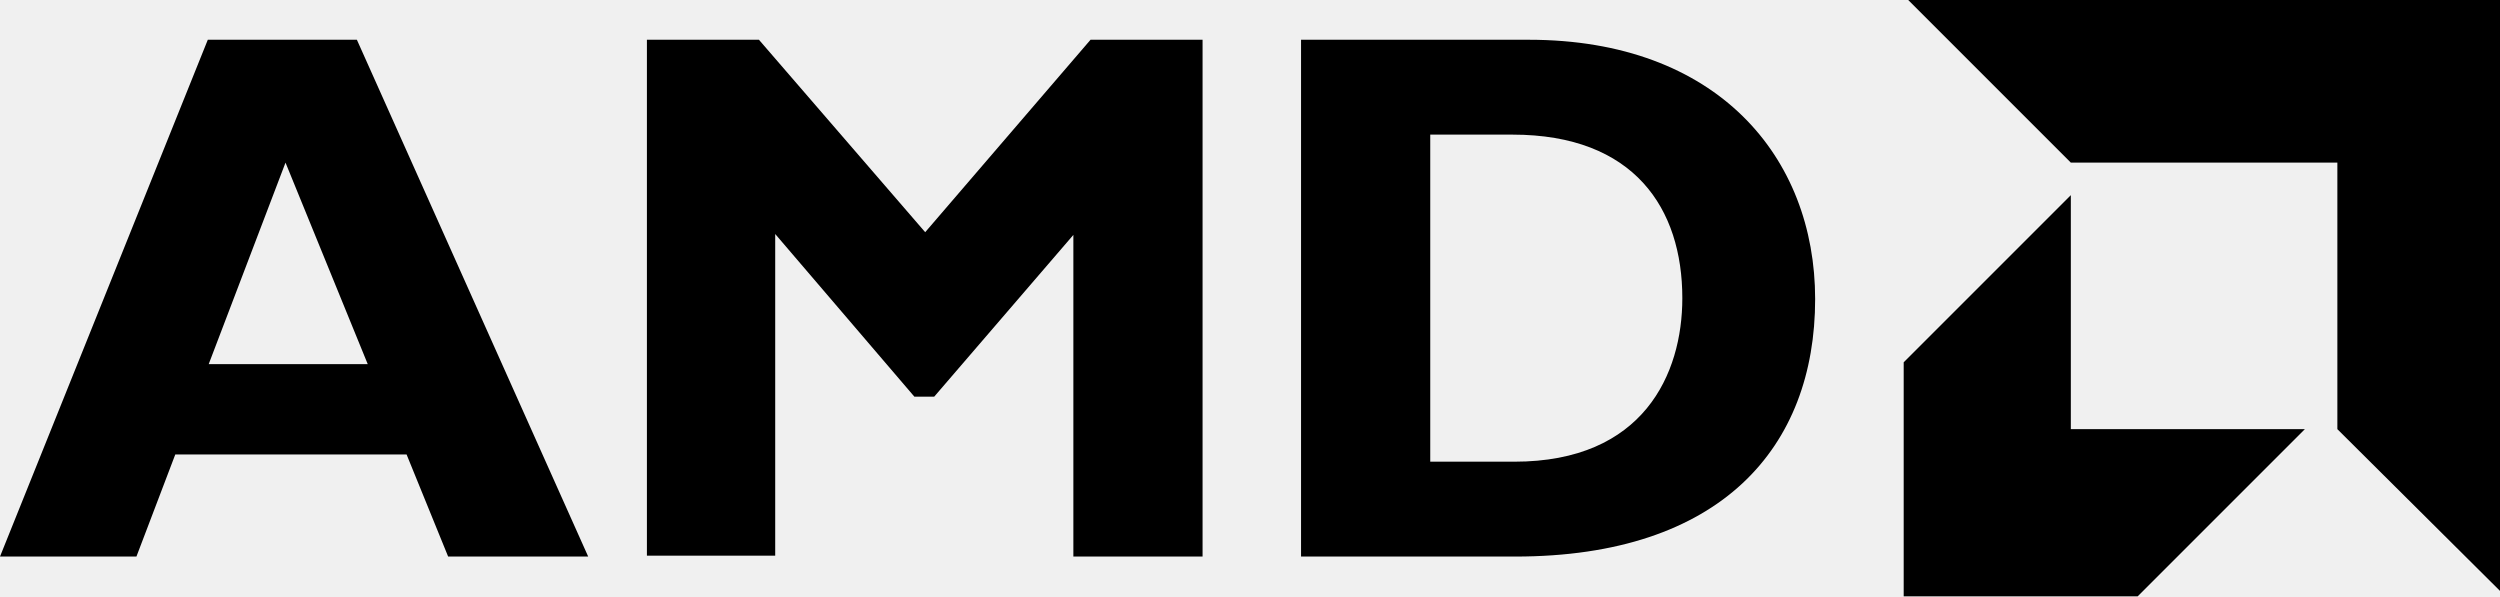
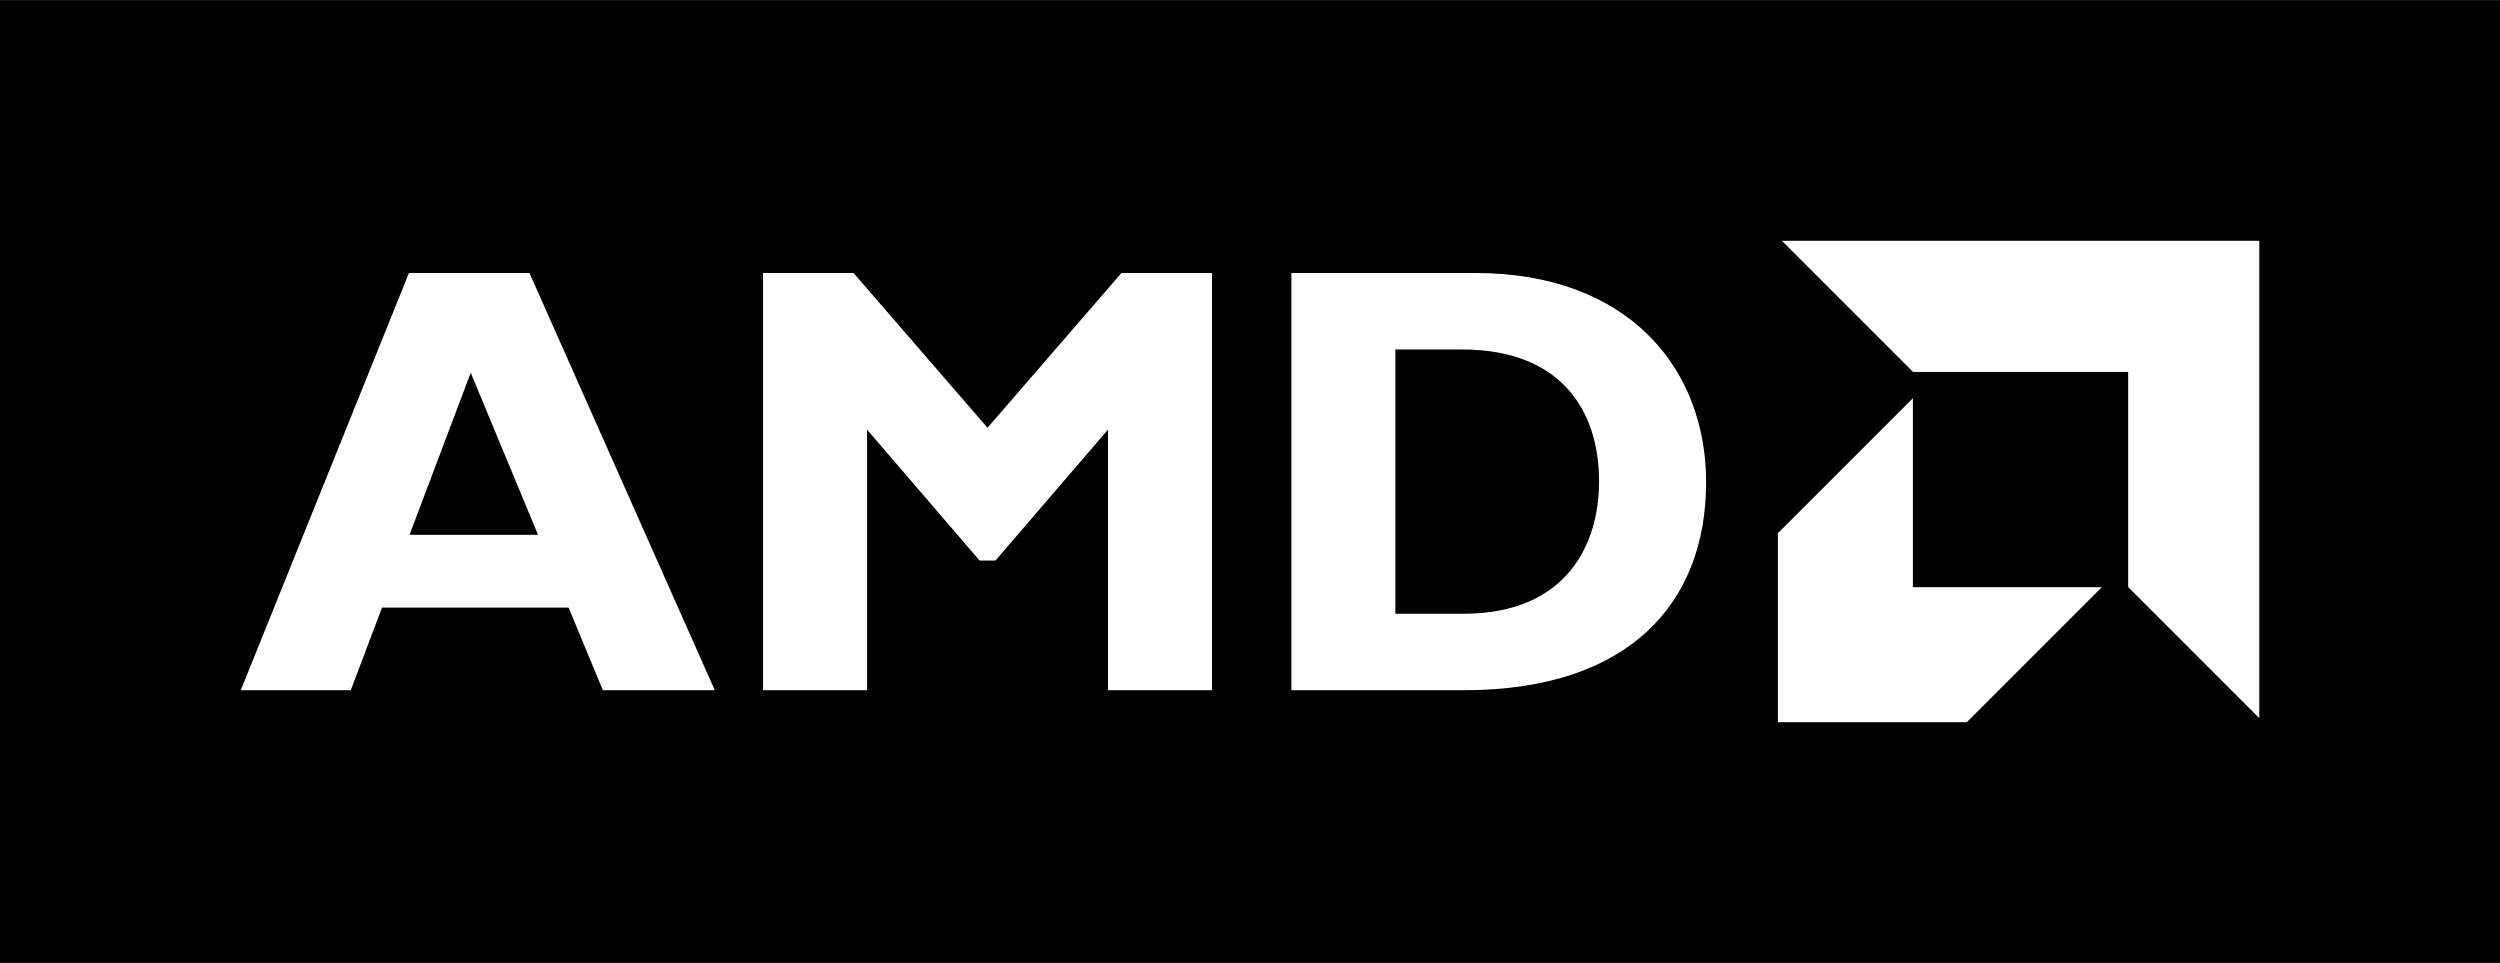
- <svg xmlns="http://www.w3.org/2000/svg" version="1.1" id="Layer_1" x="0px" y="0px" viewBox="0 0 276.7 66" style="enable-background:new 0 0 276.7 66;" xml:space="preserve">
-   <g>
-     <path d="M65.1,61.6H49.6L45,50.3H19.4l-4.3,11.3H0L23,4.4h16.5L65.1,61.6z M31.6,18l-8.5,22.3h17.6L31.6,18z">
-   </path>
-     <path d="M120.7,4.4h12.4v57.2h-14.3V26l-15.4,17.9h-2.2l-15.4-18v35.6H71.6V4.4H84l18.4,21.3L120.7,4.4z">
-   </path>
-     <path d="M169.2,4.4c20.9,0,31.7,13,31.7,28.7c0,16.4-10.4,28.5-33.2,28.5H144V4.4H169.2z M158.3,51.1h9.3   c14.3,0,18.6-9.7,18.6-18.1c0-9.9-5.3-18.1-18.8-18.1h-9.1V51.1z">
-   </path>
-     <polygon points="258.7,18 229.2,18 211.2,0 276.7,0 276.7,65.4 258.7,47.5">
-   </polygon>
-     <polygon points="229.2,47.5 229.2,21.6 210.7,40.1 210.7,66 236.6,66 255.1,47.5">
-   </polygon>
-   </g>
+ <svg xmlns="http://www.w3.org/2000/svg" height="963" viewBox="0 0 2000 770.25" width="2500">
+   <path d="m0 0h2000v770.25h-2000z" />
+   <path d="m571.84 552.1h-89.56l-27.4-66.1h-149.26l-25 66.09h-88l134.53-333.76h96.41zm-195.26-254-48.94 129.67h102.77zm520.59-79.77h72.42v333.77h-83.2v-208.48l-90 104.71h-12.76l-90-104.71v208.48h-83.2v-333.77h72.42l107.15 123.82zm283.24 0c121.85 0 184.48 75.85 184.48 167.36 0 95.92-60.67 166.41-193.78 166.41h-138v-333.77zm-64.11 272.6h54.32c83.68 0 108.64-56.78 108.64-105.72 0-57.27-30.83-105.7-109.62-105.7h-53.34zm586.23-193.46h-172.11l-104.91-104.92h381.92v381.93l-104.9-104.92zm-172.23 172.22v-151.19l-108.01 108v151.2h151.16l108.01-108.01z" fill="#fff" />
</svg>
